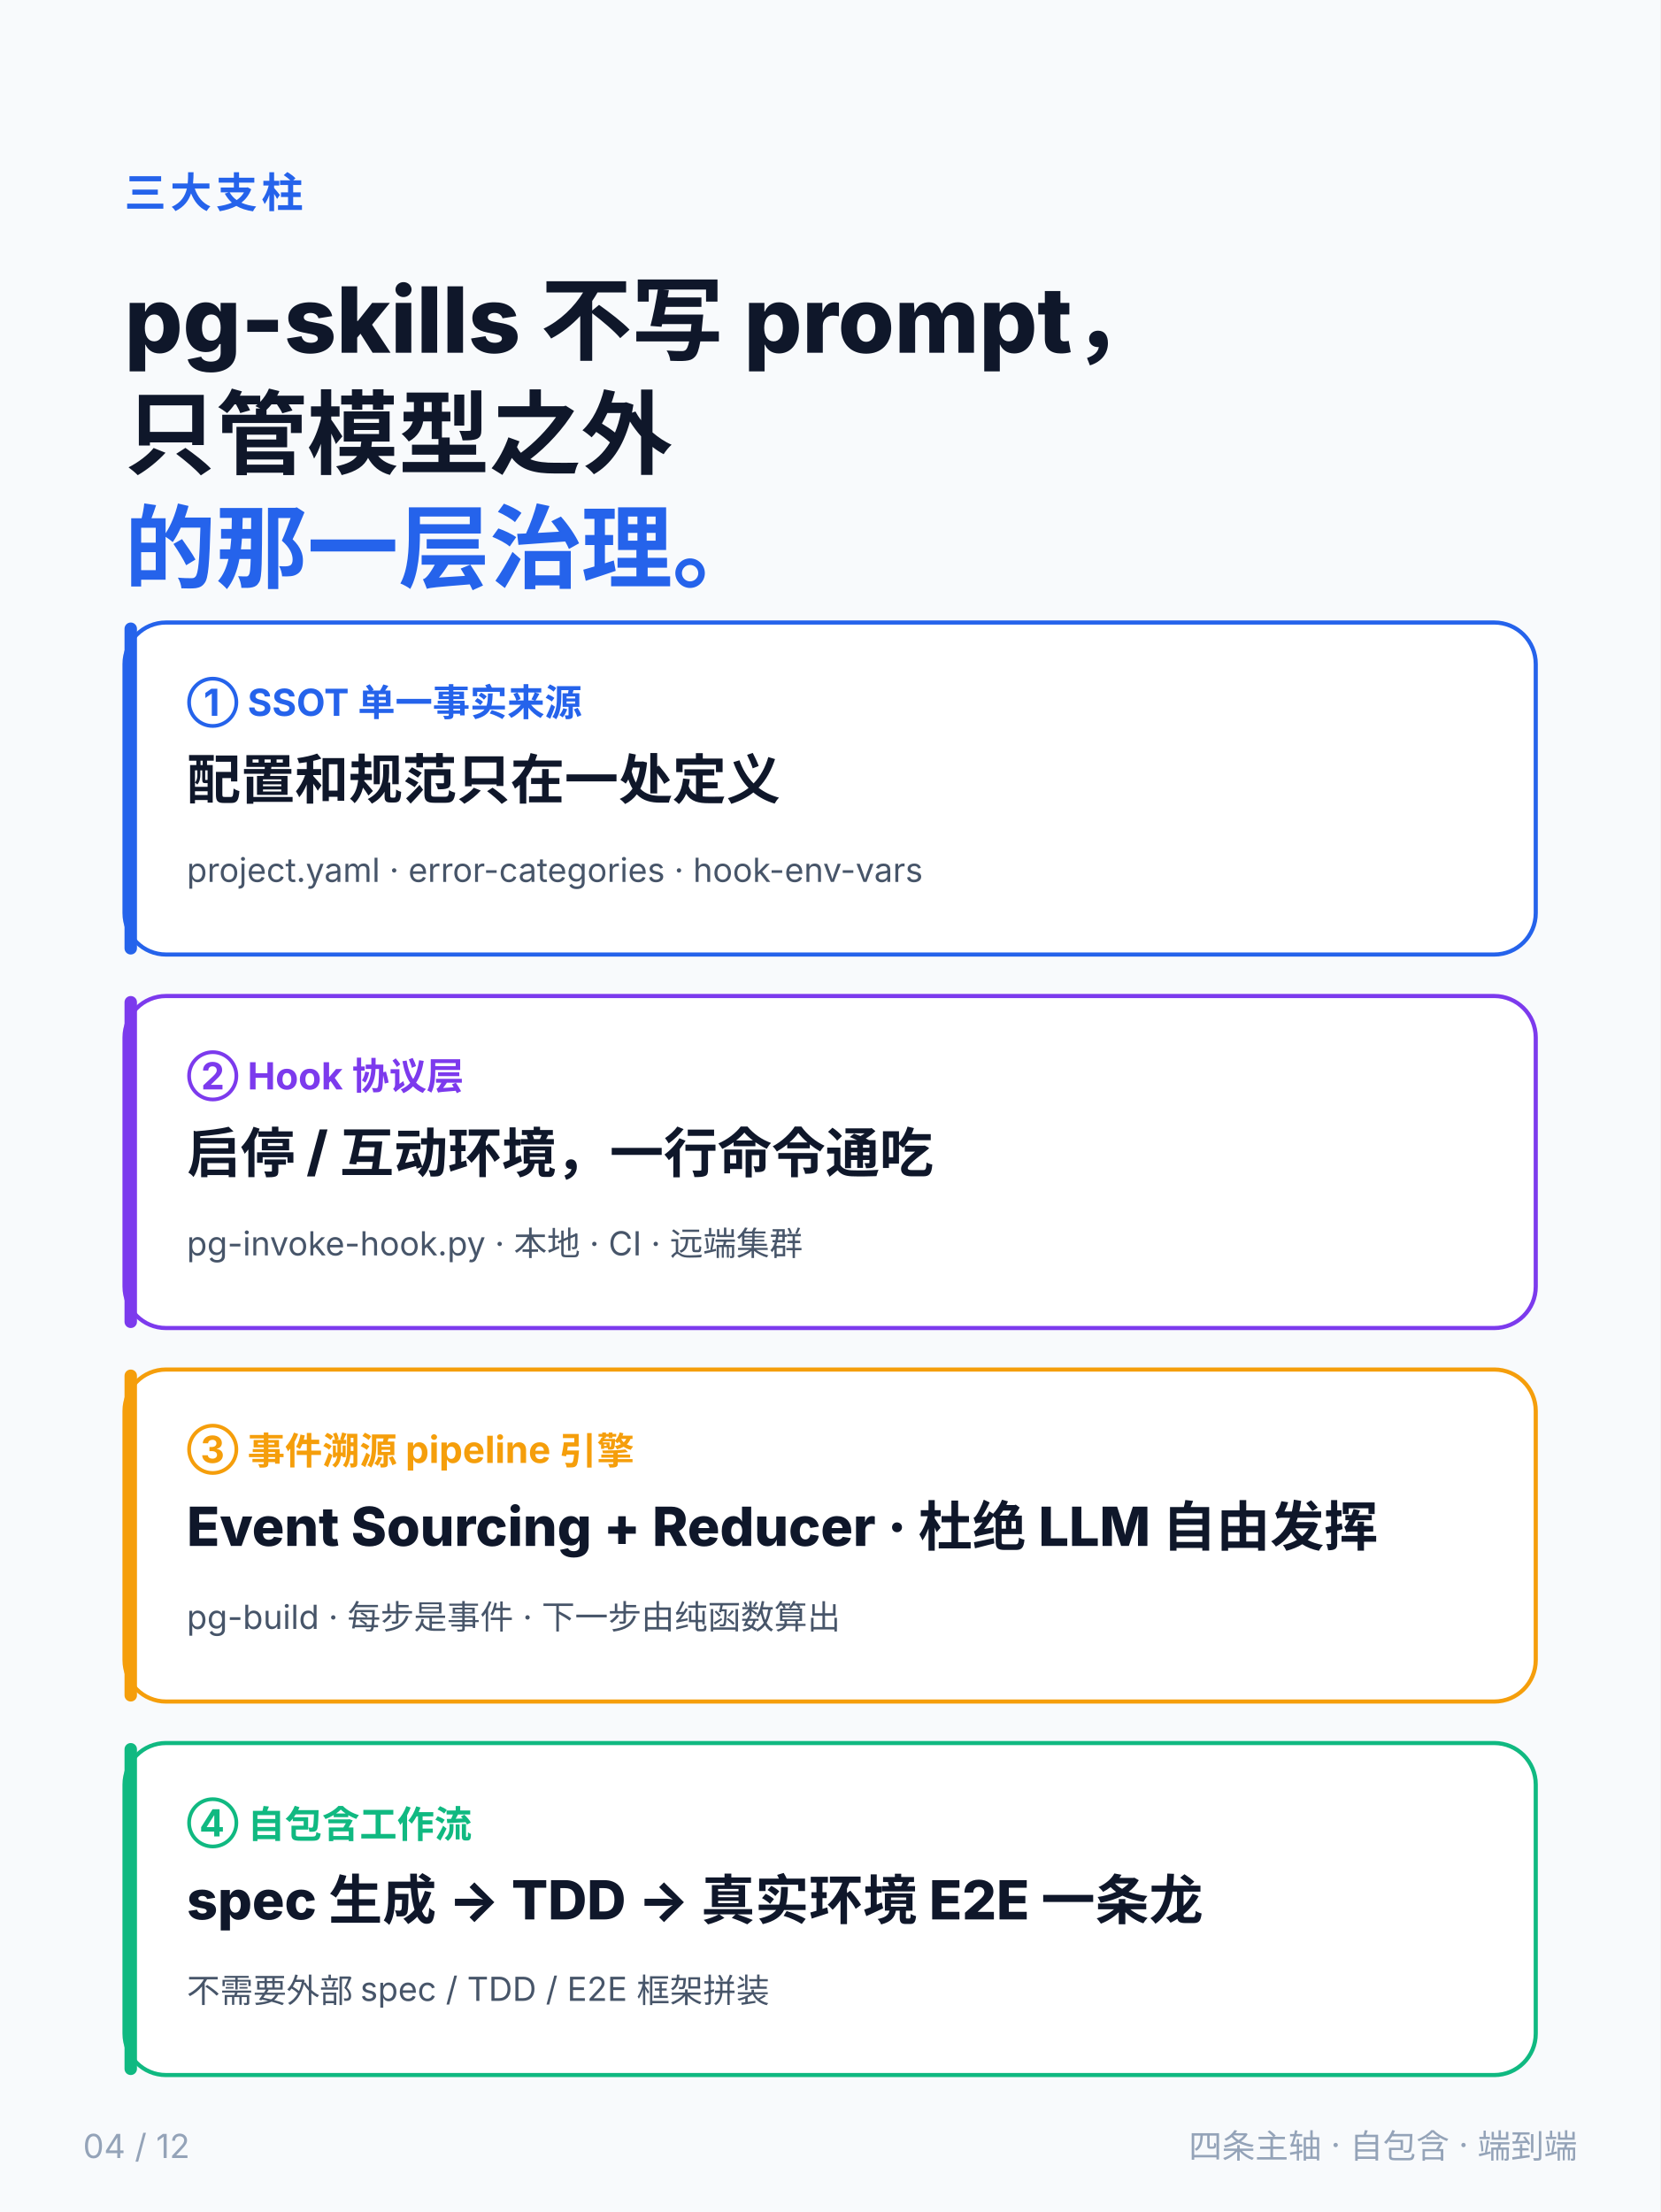
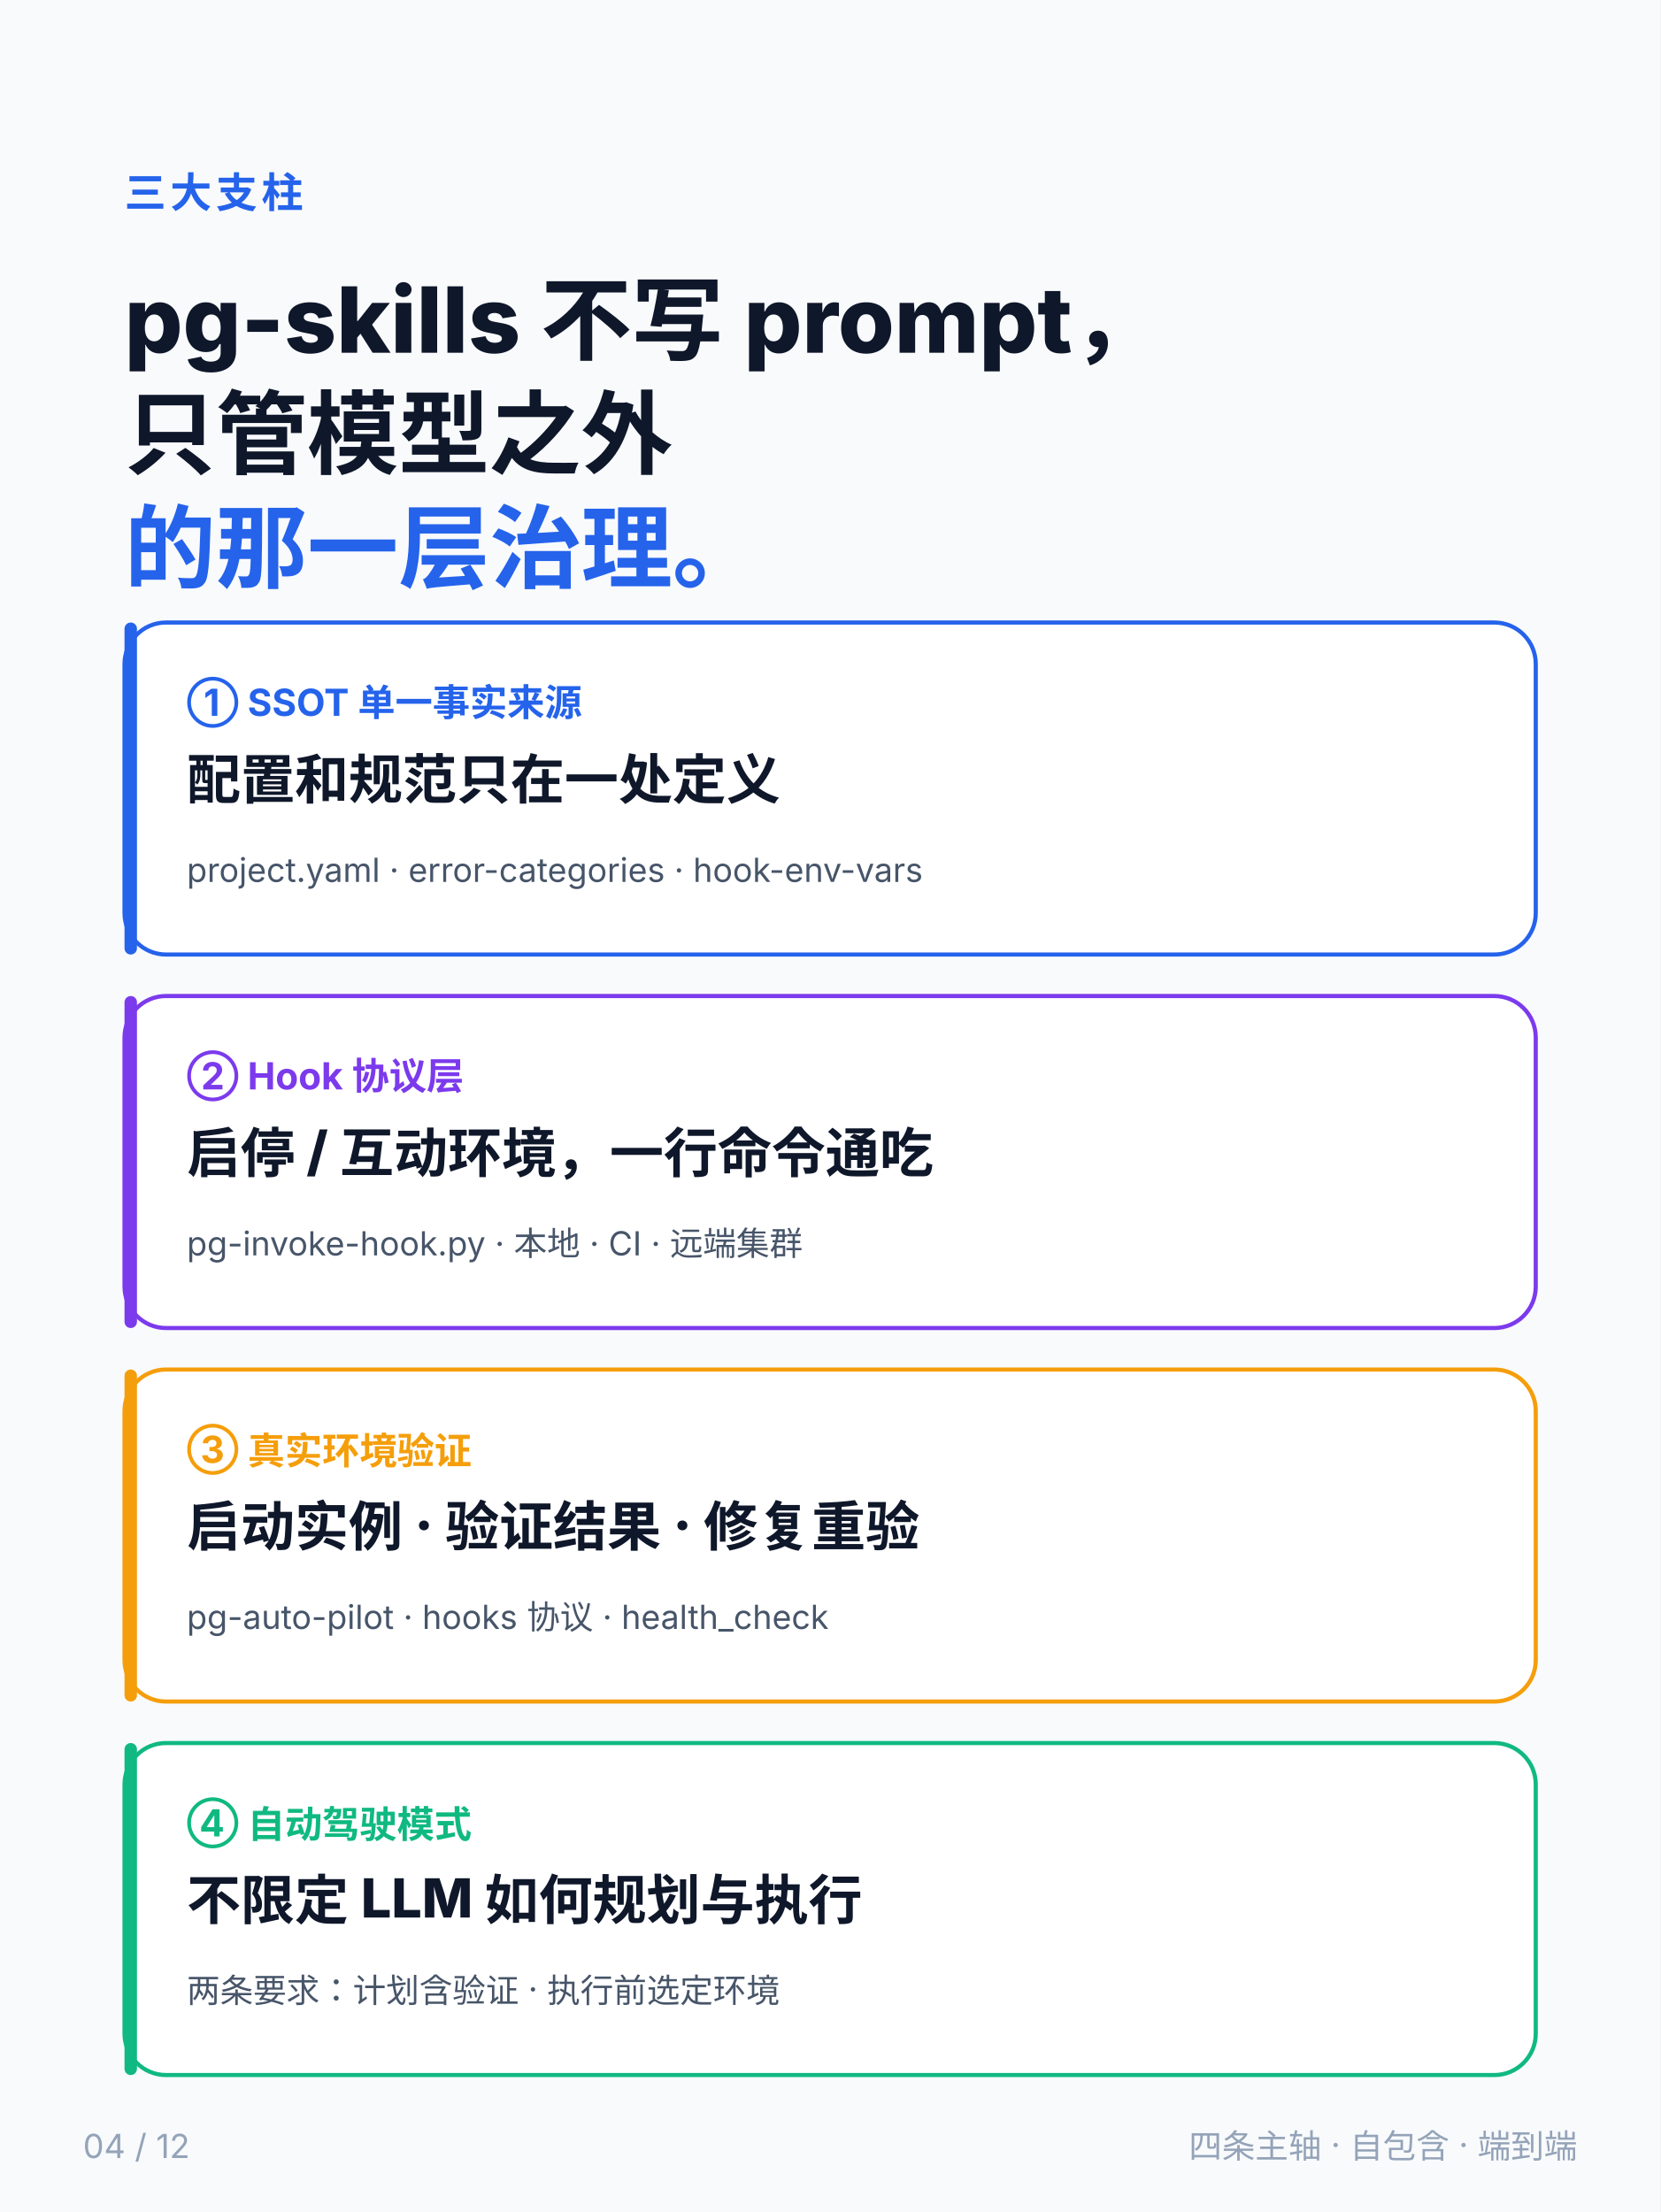
<svg xmlns="http://www.w3.org/2000/svg" viewBox="0 0 800 1066" width="800" height="1066" font-family="-apple-system, BlinkMacSystemFont, 'PingFang SC', 'Noto Sans SC', sans-serif">
  <rect width="800" height="1066" fill="#f8fafc" />
  <text x="60" y="100" font-size="20" font-weight="700" fill="#2563eb" letter-spacing="2">三大支柱</text>
  <text x="60" y="170" font-size="44" font-weight="800" fill="#0f172a">pg-skills 不写 prompt，</text>
  <text x="60" y="225" font-size="44" font-weight="800" fill="#0f172a">只管模型之外</text>
  <text x="60" y="280" font-size="44" font-weight="800" fill="#2563eb">的那一层治理。</text>
  <g transform="translate(60 300)">
    <rect width="680" height="160" rx="20" fill="#fff" stroke="#2563eb" stroke-width="2" />
    <rect x="0" y="0" width="6" height="160" rx="3" fill="#2563eb" />
    <text x="30" y="45" font-size="18" font-weight="700" fill="#2563eb">① SSOT 单一事实来源</text>
    <text x="30" y="85" font-size="26" font-weight="800" fill="#0f172a">配置和规范只在一处定义</text>
    <text x="30" y="125" font-size="16" fill="#475569">project.yaml · error-categories · hook-env-vars</text>
  </g>
  <g transform="translate(60 480)">
    <rect width="680" height="160" rx="20" fill="#fff" stroke="#7c3aed" stroke-width="2" />
    <rect x="0" y="0" width="6" height="160" rx="3" fill="#7c3aed" />
    <text x="30" y="45" font-size="18" font-weight="700" fill="#7c3aed">② Hook 协议层</text>
    <text x="30" y="85" font-size="26" font-weight="800" fill="#0f172a">启停 / 互动环境，一行命令通吃</text>
    <text x="30" y="125" font-size="16" fill="#475569">pg-invoke-hook.py · 本地 · CI · 远端集群</text>
  </g>
  <g transform="translate(60 660)">
    <rect width="680" height="160" rx="20" fill="#fff" stroke="#f59e0b" stroke-width="2" />
    <rect x="0" y="0" width="6" height="160" rx="3" fill="#f59e0b" />
-     <text x="30" y="45" font-size="18" font-weight="700" fill="#f59e0b">③ 事件溯源 pipeline 引擎</text>
-     <text x="30" y="85" font-size="26" font-weight="800" fill="#0f172a">Event Sourcing + Reducer · 杜绝 LLM 自由发挥</text>
-     <text x="30" y="125" font-size="16" fill="#475569">pg-build · 每步是事件 · 下一步由纯函数算出</text>
+     <text x="30" y="45" font-size="18" font-weight="700" fill="#f59e0b">③ 真实环境验证</text>
+     <text x="30" y="85" font-size="26" font-weight="800" fill="#0f172a">启动实例 · 验证结果 · 修复重验</text>
+     <text x="30" y="125" font-size="16" fill="#475569">pg-auto-pilot · hooks 协议 · health_check</text>
  </g>
  <g transform="translate(60 840)">
    <rect width="680" height="160" rx="20" fill="#fff" stroke="#10b981" stroke-width="2" />
    <rect x="0" y="0" width="6" height="160" rx="3" fill="#10b981" />
-     <text x="30" y="45" font-size="18" font-weight="700" fill="#10b981">④ 自包含工作流</text>
-     <text x="30" y="85" font-size="26" font-weight="800" fill="#0f172a">spec 生成 → TDD → 真实环境 E2E 一条龙</text>
-     <text x="30" y="125" font-size="16" fill="#475569">不需要外部 spec / TDD / E2E 框架拼装</text>
+     <text x="30" y="45" font-size="18" font-weight="700" fill="#10b981">④ 自动驾驶模式</text>
+     <text x="30" y="85" font-size="26" font-weight="800" fill="#0f172a">不限定 LLM 如何规划与执行</text>
+     <text x="30" y="125" font-size="16" fill="#475569">两条要求：计划含验证 · 执行前选定环境</text>
  </g>
  <text x="40" y="1040" font-size="16" fill="#94a3b8">04 / 12</text>
  <text x="760" y="1040" text-anchor="end" font-size="16" fill="#94a3b8">四条主轴 · 自包含 · 端到端</text>
</svg>
